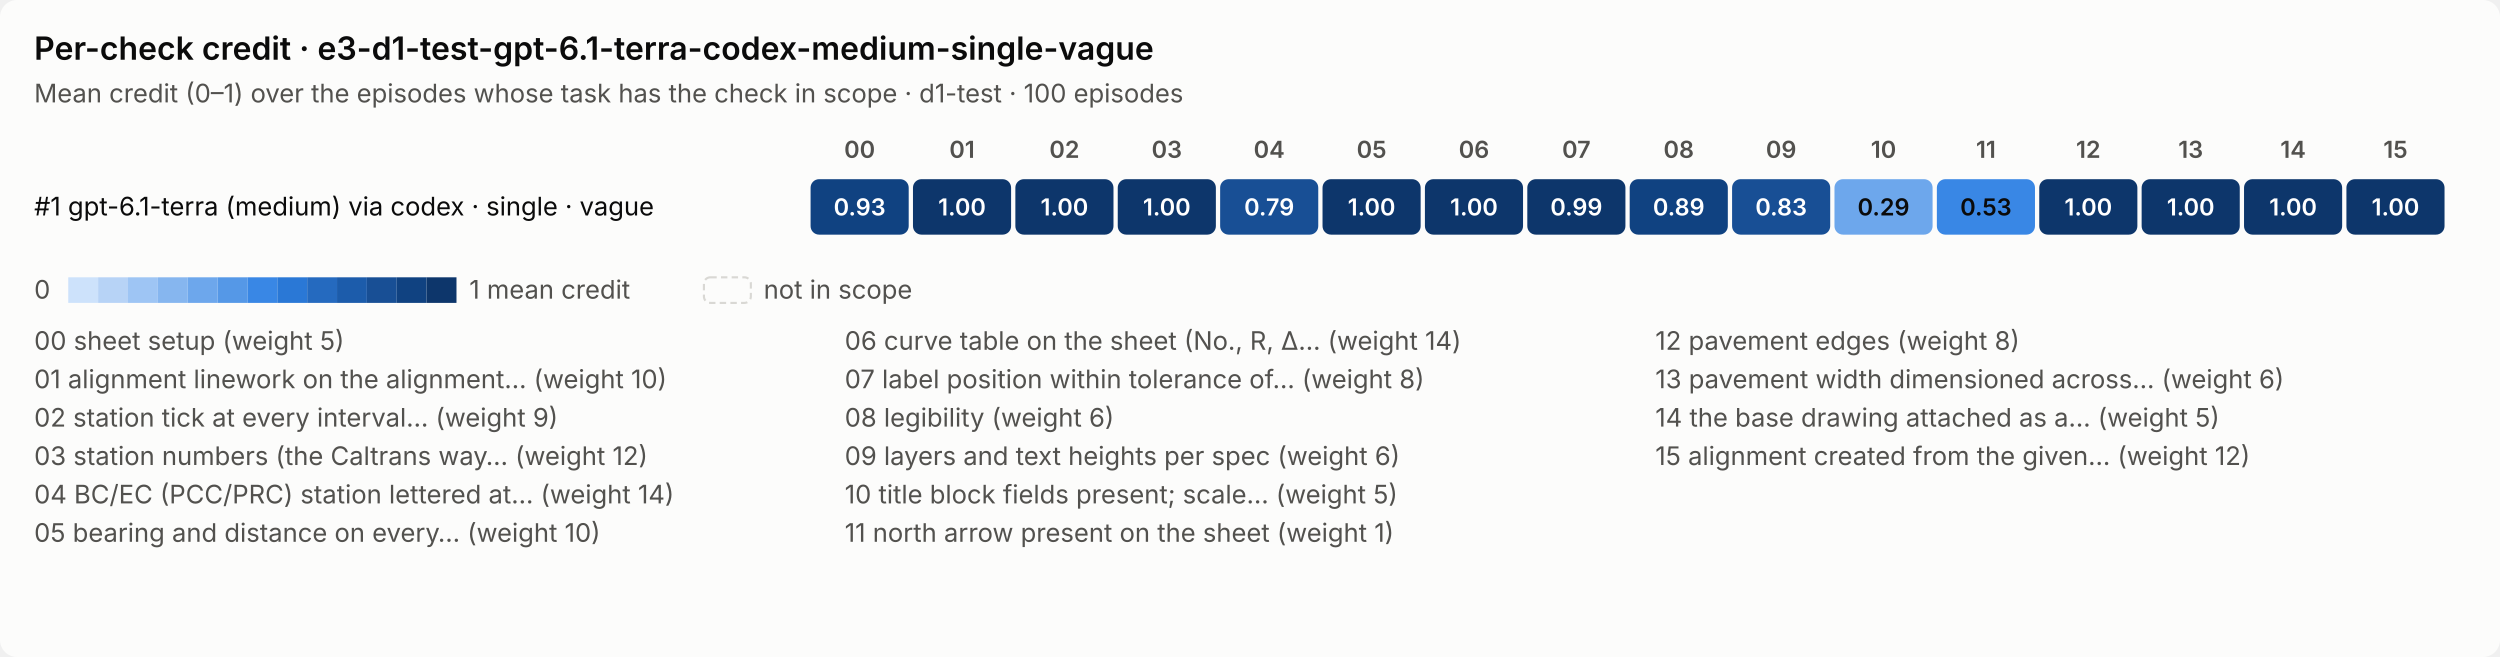
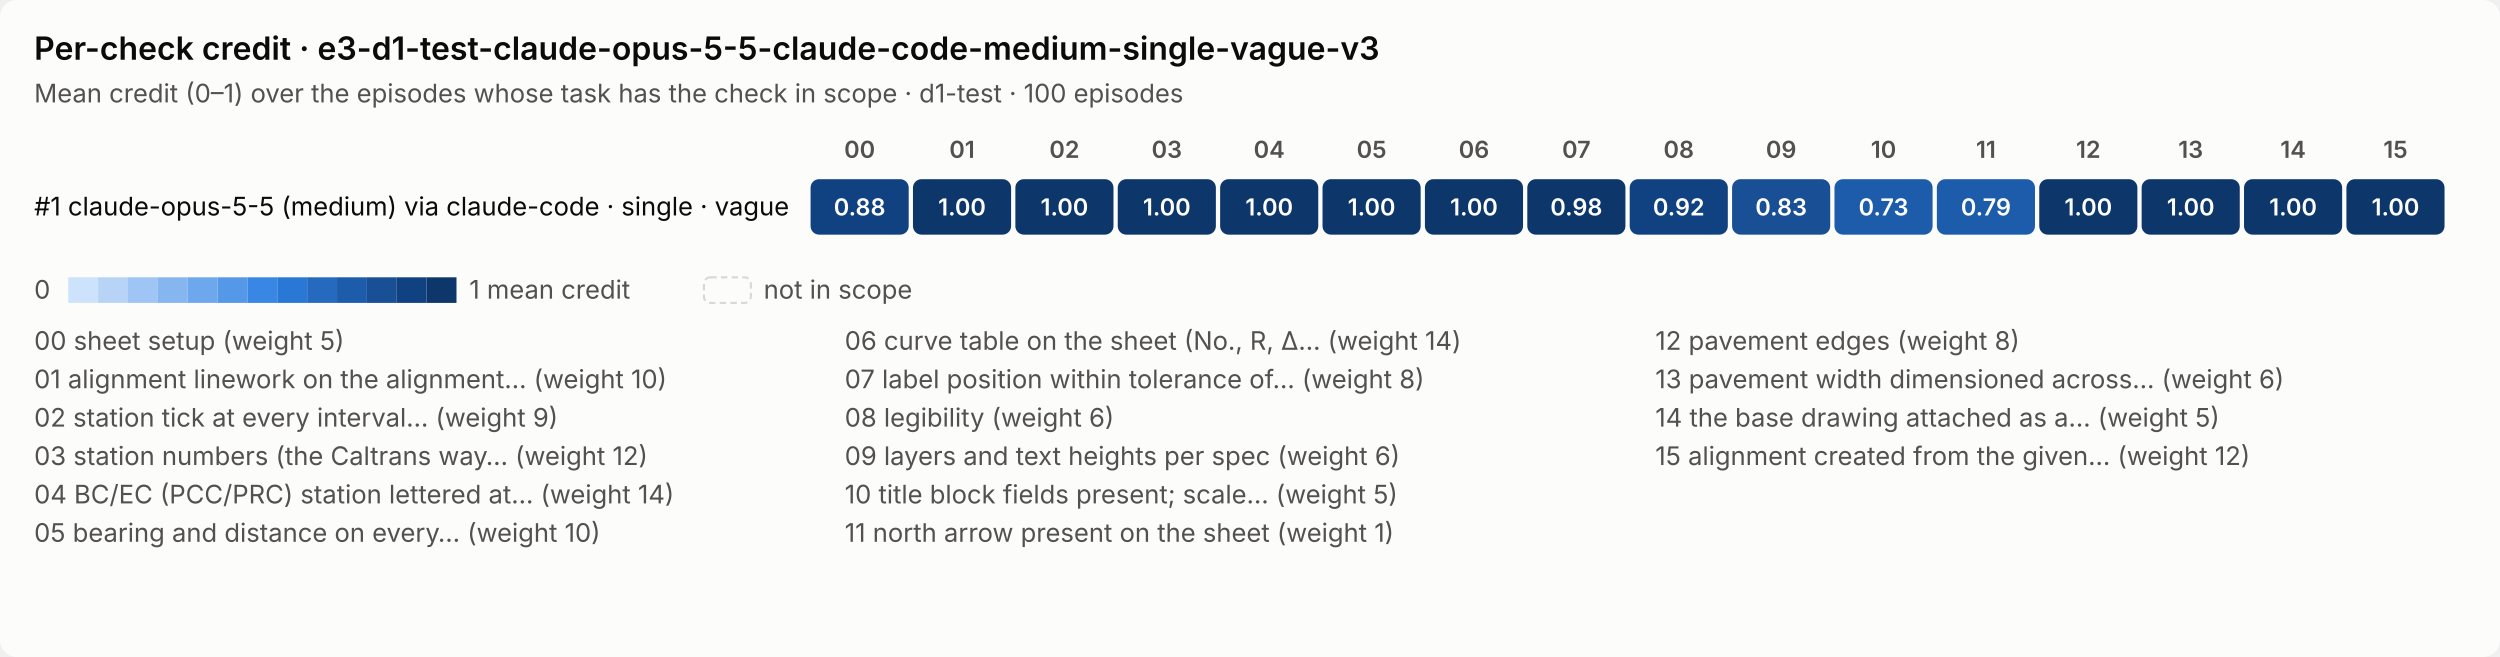
<svg xmlns="http://www.w3.org/2000/svg" width="1172" height="308" viewBox="0 0 1172 308" role="img" aria-labelledby="ttl dsc">
  <style>.t{font:600 15px system-ui,-apple-system,sans-serif;fill:#0b0b0b}.s,.k{font:12px system-ui,-apple-system,sans-serif;fill:#52514e}.l{font:12px system-ui,-apple-system,sans-serif;fill:#0b0b0b}.h{font:600 11px system-ui,-apple-system,sans-serif;fill:#52514e}.v{font:600 11px system-ui,-apple-system,sans-serif}.bg{fill:#fcfcfb}.na{fill:#fcfcfb;stroke:#d9d8d4;stroke-dasharray:3 2}.q0{fill:#cde2fb}.w0{fill:#0b0b0b}.q1{fill:#b7d3f6}.w1{fill:#0b0b0b}.q2{fill:#9ec5f4}.w2{fill:#0b0b0b}.q3{fill:#86b6ef}.w3{fill:#0b0b0b}.q4{fill:#6da7ec}.w4{fill:#0b0b0b}.q5{fill:#5598e7}.w5{fill:#0b0b0b}.q6{fill:#3987e5}.w6{fill:#0b0b0b}.q7{fill:#2a78d6}.w7{fill:#0b0b0b}.q8{fill:#256abf}.w8{fill:#ffffff}.q9{fill:#1c5cab}.w9{fill:#ffffff}.q10{fill:#184f95}.w10{fill:#ffffff}.q11{fill:#104281}.w11{fill:#ffffff}.q12{fill:#0d366b}.w12{fill:#ffffff}@media (prefers-color-scheme: dark){.t,.l{fill:#ffffff}.s,.k,.h{fill:#c3c2b7}.bg{fill:#1a1a19}.na{fill:#1a1a19;stroke:#4a4a46}.q0{fill:#0d366b}.w0{fill:#ffffff}.q1{fill:#104281}.w1{fill:#ffffff}.q2{fill:#184f95}.w2{fill:#ffffff}.q3{fill:#1c5cab}.w3{fill:#ffffff}.q4{fill:#256abf}.w4{fill:#ffffff}.q5{fill:#2a78d6}.w5{fill:#0b0b0b}.q6{fill:#3987e5}.w6{fill:#0b0b0b}.q7{fill:#5598e7}.w7{fill:#0b0b0b}.q8{fill:#6da7ec}.w8{fill:#0b0b0b}.q9{fill:#86b6ef}.w9{fill:#0b0b0b}.q10{fill:#9ec5f4}.w10{fill:#0b0b0b}.q11{fill:#b7d3f6}.w11{fill:#0b0b0b}.q12{fill:#cde2fb}.w12{fill:#0b0b0b}}</style>
  <rect class="bg" width="1172" height="308" rx="8" />
-   <text class="t" x="16" y="28">Per-check credit · e3-d1-test-gpt-6.1-terra-codex-medium-single-vague</text>
+   <text class="t" x="16" y="28">Per-check credit · e3-d1-test-claude-opus-5-5-claude-code-medium-single-vague-v3</text>
  <text class="s" x="16" y="48">Mean credit (0–1) over the episodes whose task has the check in scope · d1-test · 100 episodes</text>
  <text class="h" x="403" y="74" text-anchor="middle">00</text>
  <text class="h" x="451" y="74" text-anchor="middle">01</text>
  <text class="h" x="499" y="74" text-anchor="middle">02</text>
  <text class="h" x="547" y="74" text-anchor="middle">03</text>
  <text class="h" x="595" y="74" text-anchor="middle">04</text>
  <text class="h" x="643" y="74" text-anchor="middle">05</text>
  <text class="h" x="691" y="74" text-anchor="middle">06</text>
  <text class="h" x="739" y="74" text-anchor="middle">07</text>
  <text class="h" x="787" y="74" text-anchor="middle">08</text>
  <text class="h" x="835" y="74" text-anchor="middle">09</text>
  <text class="h" x="883" y="74" text-anchor="middle">10</text>
  <text class="h" x="931" y="74" text-anchor="middle">11</text>
  <text class="h" x="979" y="74" text-anchor="middle">12</text>
  <text class="h" x="1027" y="74" text-anchor="middle">13</text>
  <text class="h" x="1075" y="74" text-anchor="middle">14</text>
  <text class="h" x="1123" y="74" text-anchor="middle">15</text>
-   <text class="l" x="16" y="101">#1  gpt-6.1-terra (medium) via codex · single · vague</text>
+   <text class="l" x="16" y="101">#1  claude-opus-5-5 (medium) via claude-code · single · vague</text>
  <g>
    <rect class="q11" x="380" y="84" width="46" height="26" rx="4" />
-     <text class="v w11" x="403" y="101" text-anchor="middle">0.93</text>
+     <text class="v w11" x="403" y="101" text-anchor="middle">0.88</text>
  </g>
  <g>
    <rect class="q12" x="428" y="84" width="46" height="26" rx="4" />
    <text class="v w12" x="451" y="101" text-anchor="middle">1.00</text>
  </g>
  <g>
    <rect class="q12" x="476" y="84" width="46" height="26" rx="4" />
    <text class="v w12" x="499" y="101" text-anchor="middle">1.00</text>
  </g>
  <g>
    <rect class="q12" x="524" y="84" width="46" height="26" rx="4" />
    <text class="v w12" x="547" y="101" text-anchor="middle">1.00</text>
  </g>
  <g>
-     <rect class="q10" x="572" y="84" width="46" height="26" rx="4" />
-     <text class="v w10" x="595" y="101" text-anchor="middle">0.79</text>
+     <rect class="q12" x="572" y="84" width="46" height="26" rx="4" />
+     <text class="v w12" x="595" y="101" text-anchor="middle">1.00</text>
  </g>
  <g>
    <rect class="q12" x="620" y="84" width="46" height="26" rx="4" />
    <text class="v w12" x="643" y="101" text-anchor="middle">1.00</text>
  </g>
  <g>
    <rect class="q12" x="668" y="84" width="46" height="26" rx="4" />
    <text class="v w12" x="691" y="101" text-anchor="middle">1.00</text>
  </g>
  <g>
    <rect class="q12" x="716" y="84" width="46" height="26" rx="4" />
-     <text class="v w12" x="739" y="101" text-anchor="middle">0.99</text>
+     <text class="v w12" x="739" y="101" text-anchor="middle">0.98</text>
  </g>
  <g>
    <rect class="q11" x="764" y="84" width="46" height="26" rx="4" />
-     <text class="v w11" x="787" y="101" text-anchor="middle">0.89</text>
+     <text class="v w11" x="787" y="101" text-anchor="middle">0.92</text>
  </g>
  <g>
    <rect class="q10" x="812" y="84" width="46" height="26" rx="4" />
    <text class="v w10" x="835" y="101" text-anchor="middle">0.83</text>
  </g>
  <g>
-     <rect class="q4" x="860" y="84" width="46" height="26" rx="4" />
-     <text class="v w4" x="883" y="101" text-anchor="middle">0.29</text>
+     <rect class="q9" x="860" y="84" width="46" height="26" rx="4" />
+     <text class="v w9" x="883" y="101" text-anchor="middle">0.73</text>
  </g>
  <g>
-     <rect class="q6" x="908" y="84" width="46" height="26" rx="4" />
-     <text class="v w6" x="931" y="101" text-anchor="middle">0.53</text>
+     <rect class="q9" x="908" y="84" width="46" height="26" rx="4" />
+     <text class="v w9" x="931" y="101" text-anchor="middle">0.79</text>
  </g>
  <g>
    <rect class="q12" x="956" y="84" width="46" height="26" rx="4" />
    <text class="v w12" x="979" y="101" text-anchor="middle">1.00</text>
  </g>
  <g>
    <rect class="q12" x="1004" y="84" width="46" height="26" rx="4" />
    <text class="v w12" x="1027" y="101" text-anchor="middle">1.00</text>
  </g>
  <g>
    <rect class="q12" x="1052" y="84" width="46" height="26" rx="4" />
    <text class="v w12" x="1075" y="101" text-anchor="middle">1.00</text>
  </g>
  <g>
    <rect class="q12" x="1100" y="84" width="46" height="26" rx="4" />
    <text class="v w12" x="1123" y="101" text-anchor="middle">1.00</text>
  </g>
  <text class="k" x="16" y="140">0</text>
  <rect class="q0" x="32" y="130" width="14" height="12" />
  <rect class="q1" x="46" y="130" width="14" height="12" />
  <rect class="q2" x="60" y="130" width="14" height="12" />
  <rect class="q3" x="74" y="130" width="14" height="12" />
  <rect class="q4" x="88" y="130" width="14" height="12" />
  <rect class="q5" x="102" y="130" width="14" height="12" />
  <rect class="q6" x="116" y="130" width="14" height="12" />
  <rect class="q7" x="130" y="130" width="14" height="12" />
  <rect class="q8" x="144" y="130" width="14" height="12" />
  <rect class="q9" x="158" y="130" width="14" height="12" />
  <rect class="q10" x="172" y="130" width="14" height="12" />
  <rect class="q11" x="186" y="130" width="14" height="12" />
  <rect class="q12" x="200" y="130" width="14" height="12" />
  <text class="k" x="220" y="140">1 mean credit</text>
  <rect class="na" x="330" y="130" width="22" height="12" rx="3" />
  <text class="k" x="358" y="140">not in scope</text>
  <text class="k" x="16" y="164">00  sheet setup (weight 5)</text>
  <text class="k" x="16" y="182">01  alignment linework on the alignment… (weight 10)</text>
  <text class="k" x="16" y="200">02  station tick at every interval… (weight 9)</text>
  <text class="k" x="16" y="218">03  station numbers (the Caltrans way… (weight 12)</text>
  <text class="k" x="16" y="236">04  BC/EC (PCC/PRC) station lettered at… (weight 14)</text>
  <text class="k" x="16" y="254">05  bearing and distance on every… (weight 10)</text>
  <text class="k" x="396" y="164">06  curve table on the sheet (No., R, Δ… (weight 14)</text>
  <text class="k" x="396" y="182">07  label position within tolerance of… (weight 8)</text>
  <text class="k" x="396" y="200">08  legibility (weight 6)</text>
  <text class="k" x="396" y="218">09  layers and text heights per spec (weight 6)</text>
  <text class="k" x="396" y="236">10  title block fields present; scale… (weight 5)</text>
  <text class="k" x="396" y="254">11  north arrow present on the sheet (weight 1)</text>
  <text class="k" x="776" y="164">12  pavement edges (weight 8)</text>
  <text class="k" x="776" y="182">13  pavement width dimensioned across… (weight 6)</text>
  <text class="k" x="776" y="200">14  the base drawing attached as a… (weight 5)</text>
  <text class="k" x="776" y="218">15  alignment created from the given… (weight 12)</text>
</svg>
